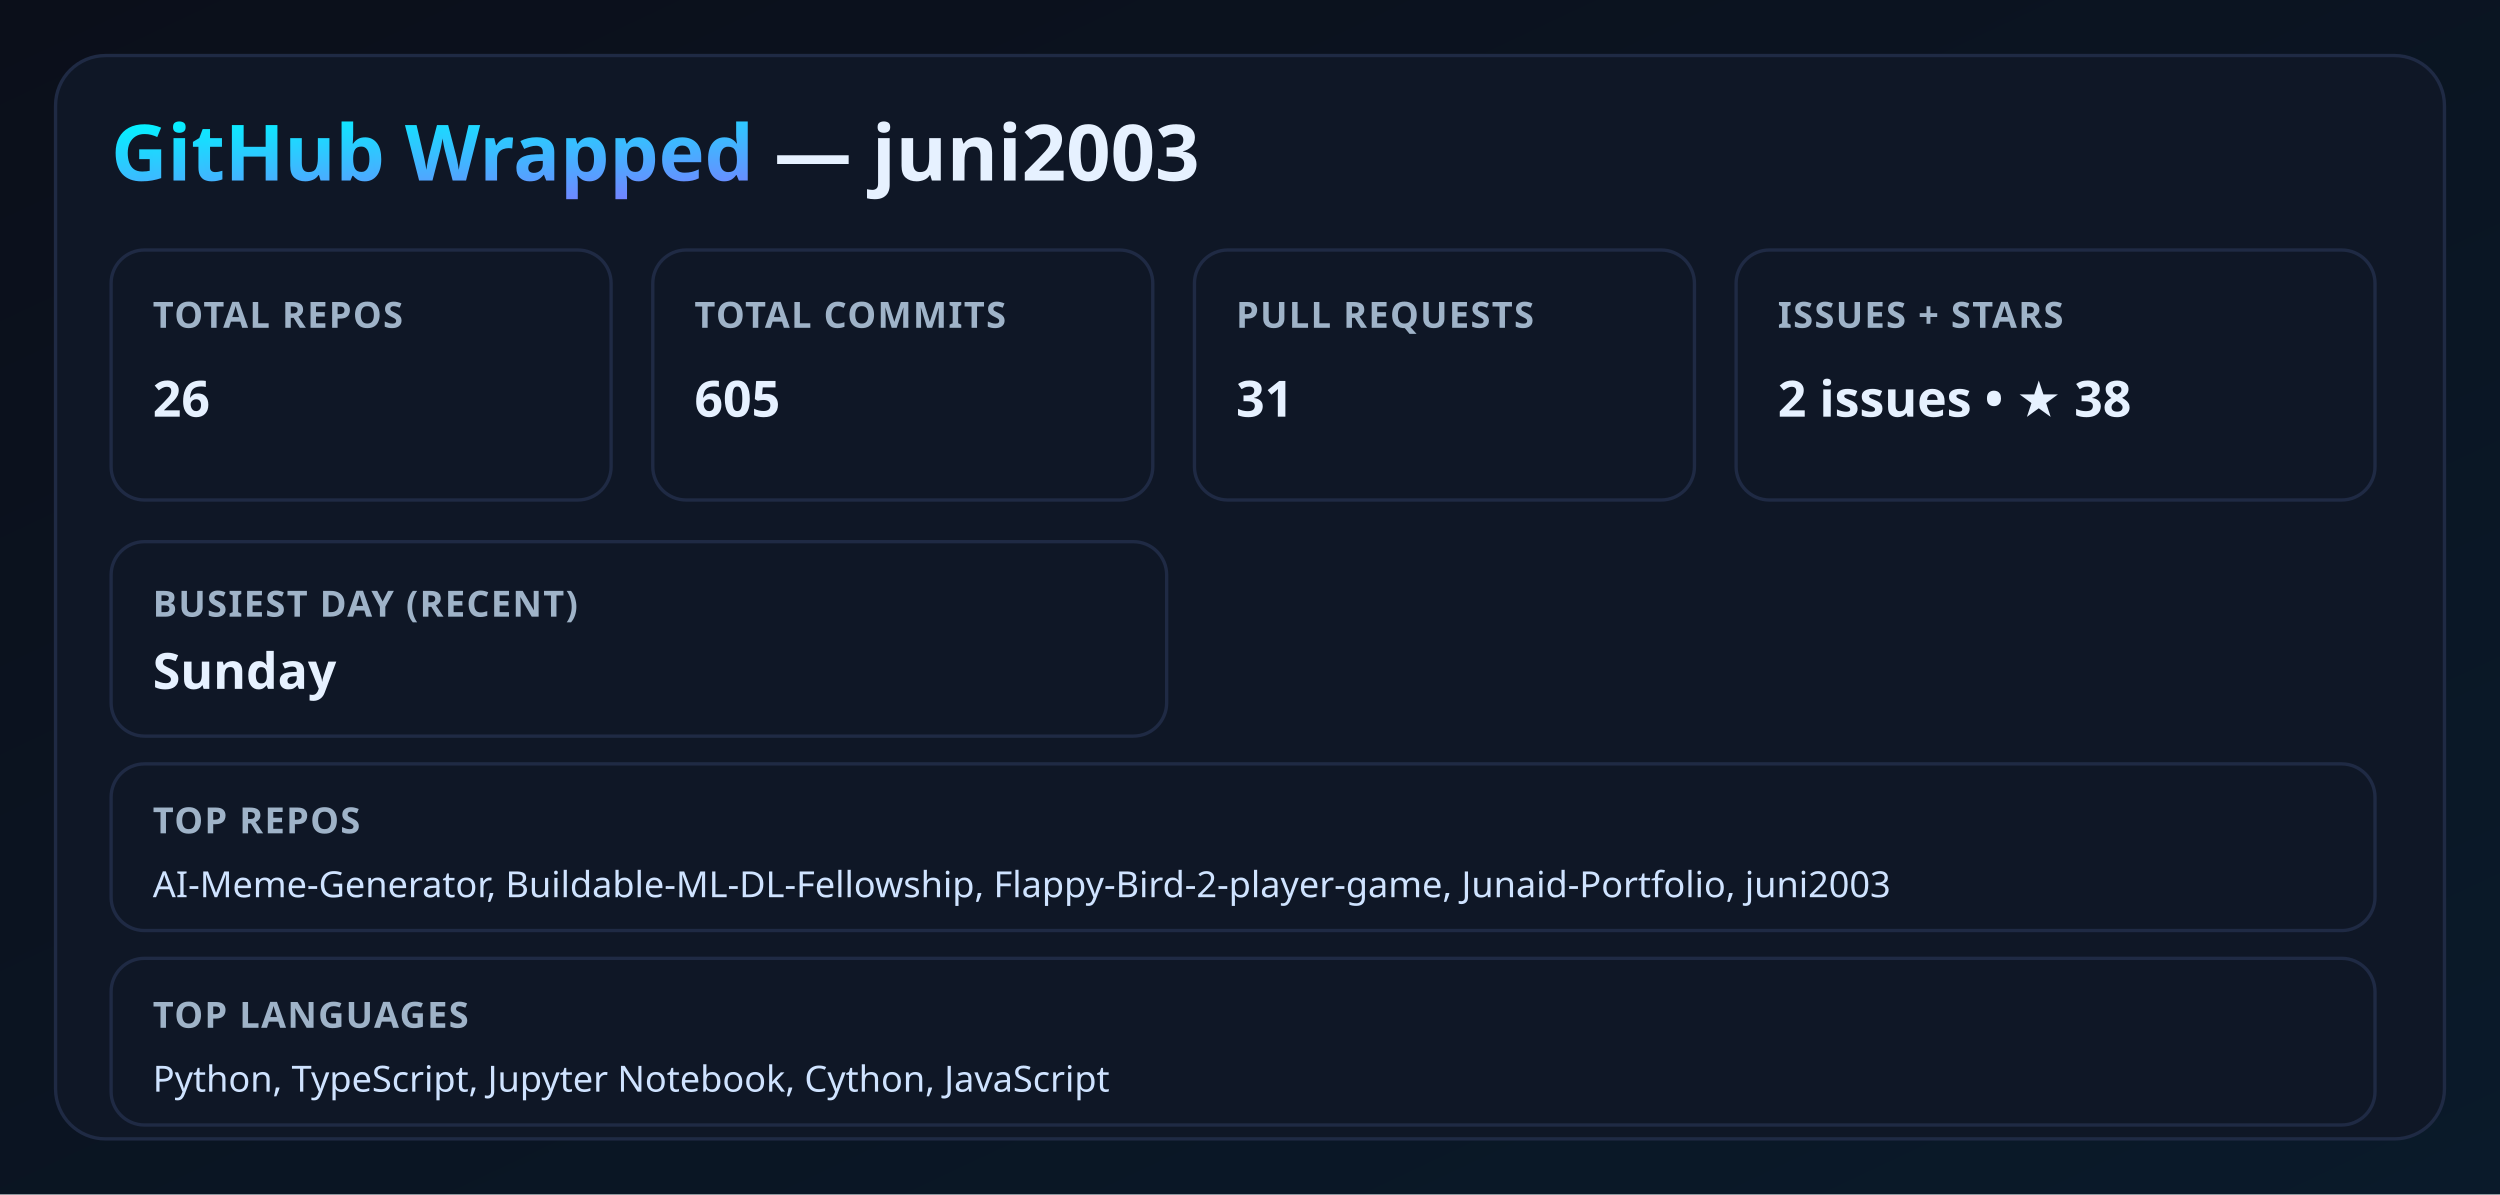
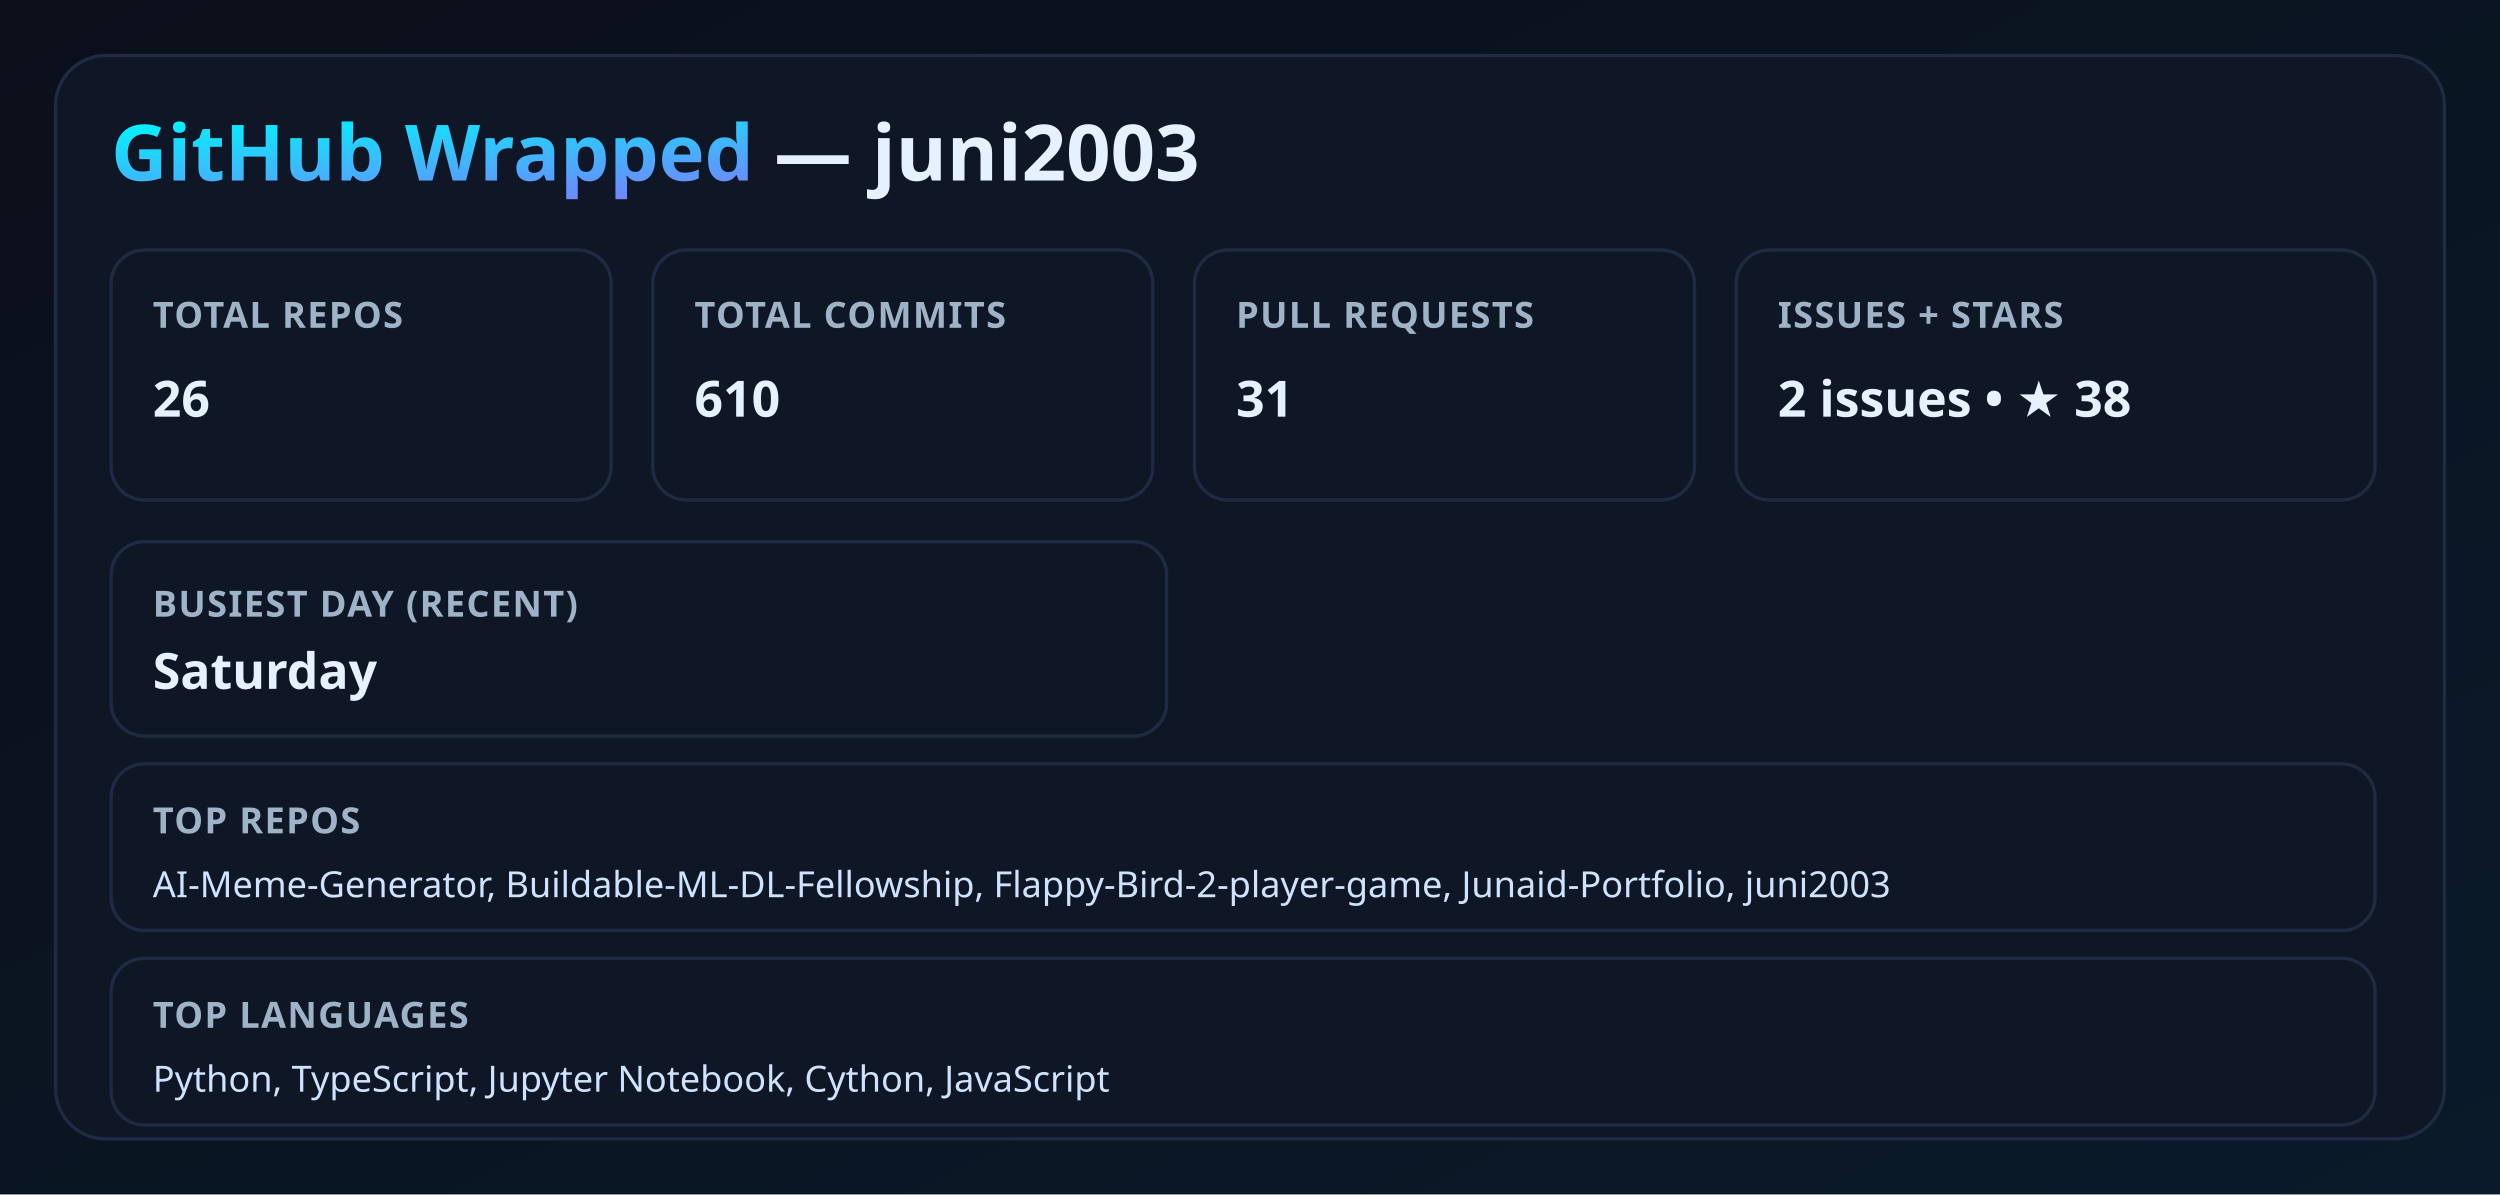
<svg xmlns="http://www.w3.org/2000/svg" width="900" height="430" viewBox="0 0 900 430">
  <defs>
    <linearGradient id="bg" x1="0" y1="0" x2="1" y2="1">
      <stop offset="0%" stop-color="#0b0f1a" />
      <stop offset="100%" stop-color="#0a1a2a" />
    </linearGradient>
    <linearGradient id="neon" x1="0" y1="0" x2="1" y2="1">
      <stop offset="0%" stop-color="#00f5ff" />
      <stop offset="100%" stop-color="#9b5cff" />
    </linearGradient>
    <filter id="glow">
      <feGaussianBlur stdDeviation="3.5" result="coloredBlur" />
      <feMerge>
        <feMergeNode in="coloredBlur" />
        <feMergeNode in="SourceGraphic" />
      </feMerge>
    </filter>
    <style>
      .title { font: 700 28px 'Segoe UI', sans-serif; fill: #e6f1ff; }
      .label { font: 600 13px 'Segoe UI', sans-serif; fill: #9fb3c8; letter-spacing: 0.5px; }
      .value { font: 700 18px 'Segoe UI', sans-serif; fill: #e6f1ff; }
      .neon { fill: url(#neon); filter: url(#glow); }
      .card { fill: #0f1726; stroke: #1f2a44; stroke-width: 1.2; }
      .mini { font: 500 13px 'Segoe UI', sans-serif; fill: #cfe3ff; }
    </style>
  </defs>
  <rect width="100%" height="100%" fill="url(#bg)" />
  <rect x="20" y="20" width="860" height="390" rx="18" class="card" />
  <text x="40" y="65" class="title">
    <tspan class="neon">GitHub Wrapped</tspan> — juni2003
  </text>
  <rect x="40" y="90" width="180" height="90" rx="12" class="card" />
  <text x="55" y="118" class="label">TOTAL REPOS</text>
  <text x="55" y="150" class="value">26</text>
  <rect x="235" y="90" width="180" height="90" rx="12" class="card" />
  <text x="250" y="118" class="label">TOTAL COMMITS</text>
-   <text x="250" y="150" class="value">605</text>
+   <text x="250" y="150" class="value">610</text>
  <rect x="430" y="90" width="180" height="90" rx="12" class="card" />
  <text x="445" y="118" class="label">PULL REQUESTS</text>
  <text x="445" y="150" class="value">31</text>
  <rect x="625" y="90" width="230" height="90" rx="12" class="card" />
  <text x="640" y="118" class="label">ISSUES + STARS</text>
  <text x="640" y="150" class="value">2 issues • ★ 38</text>
  <rect x="40" y="195" width="380" height="70" rx="12" class="card" />
  <text x="55" y="222" class="label">BUSIEST DAY (RECENT)</text>
-   <text x="55" y="248" class="value">Sunday</text>
+   <text x="55" y="248" class="value">Saturday</text>
  <rect x="40" y="275" width="815" height="60" rx="12" class="card" />
  <text x="55" y="300" class="label">TOP REPOS</text>
  <text x="55" y="323" class="mini">AI-Meme-Generator, Buildable-ML-DL-Fellowship, Flappy-Bird-2-player-game, Junaid-Portfolio, juni2003</text>
  <rect x="40" y="345" width="815" height="60" rx="12" class="card" />
  <text x="55" y="370" class="label">TOP LANGUAGES</text>
  <text x="55" y="393" class="mini">Python, TypeScript, Jupyter Notebook, Cython, JavaScript</text>
</svg>
